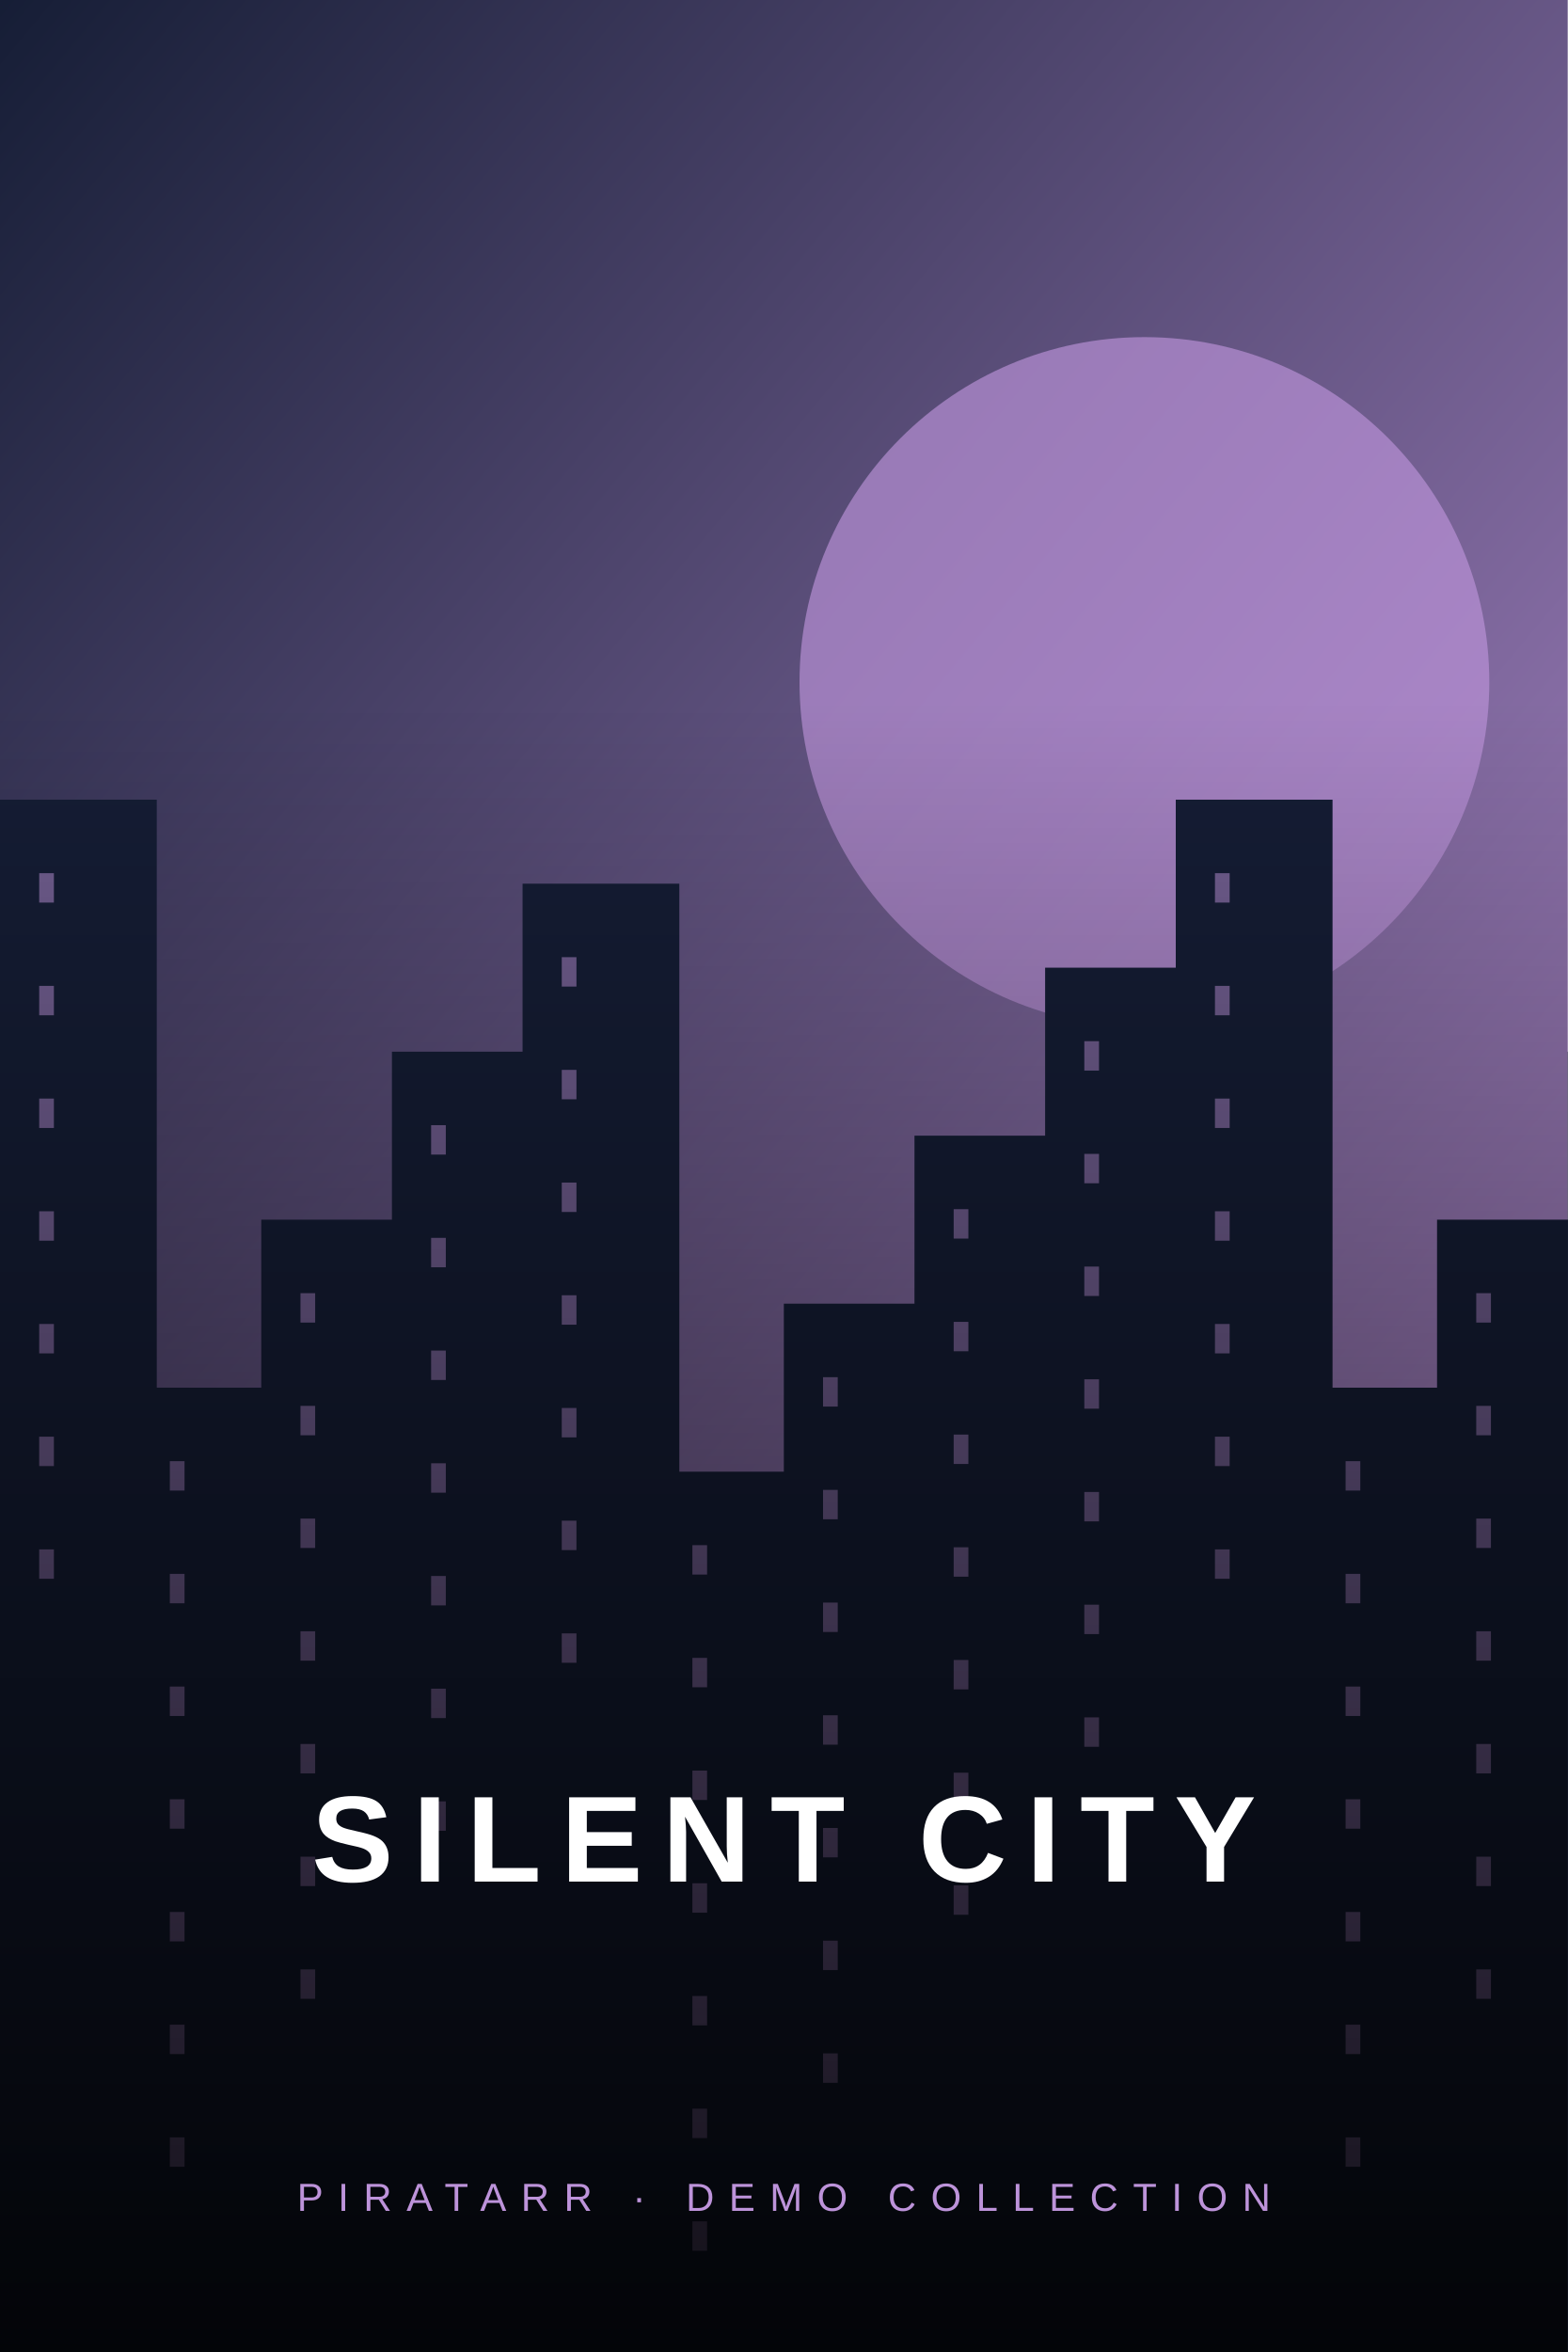
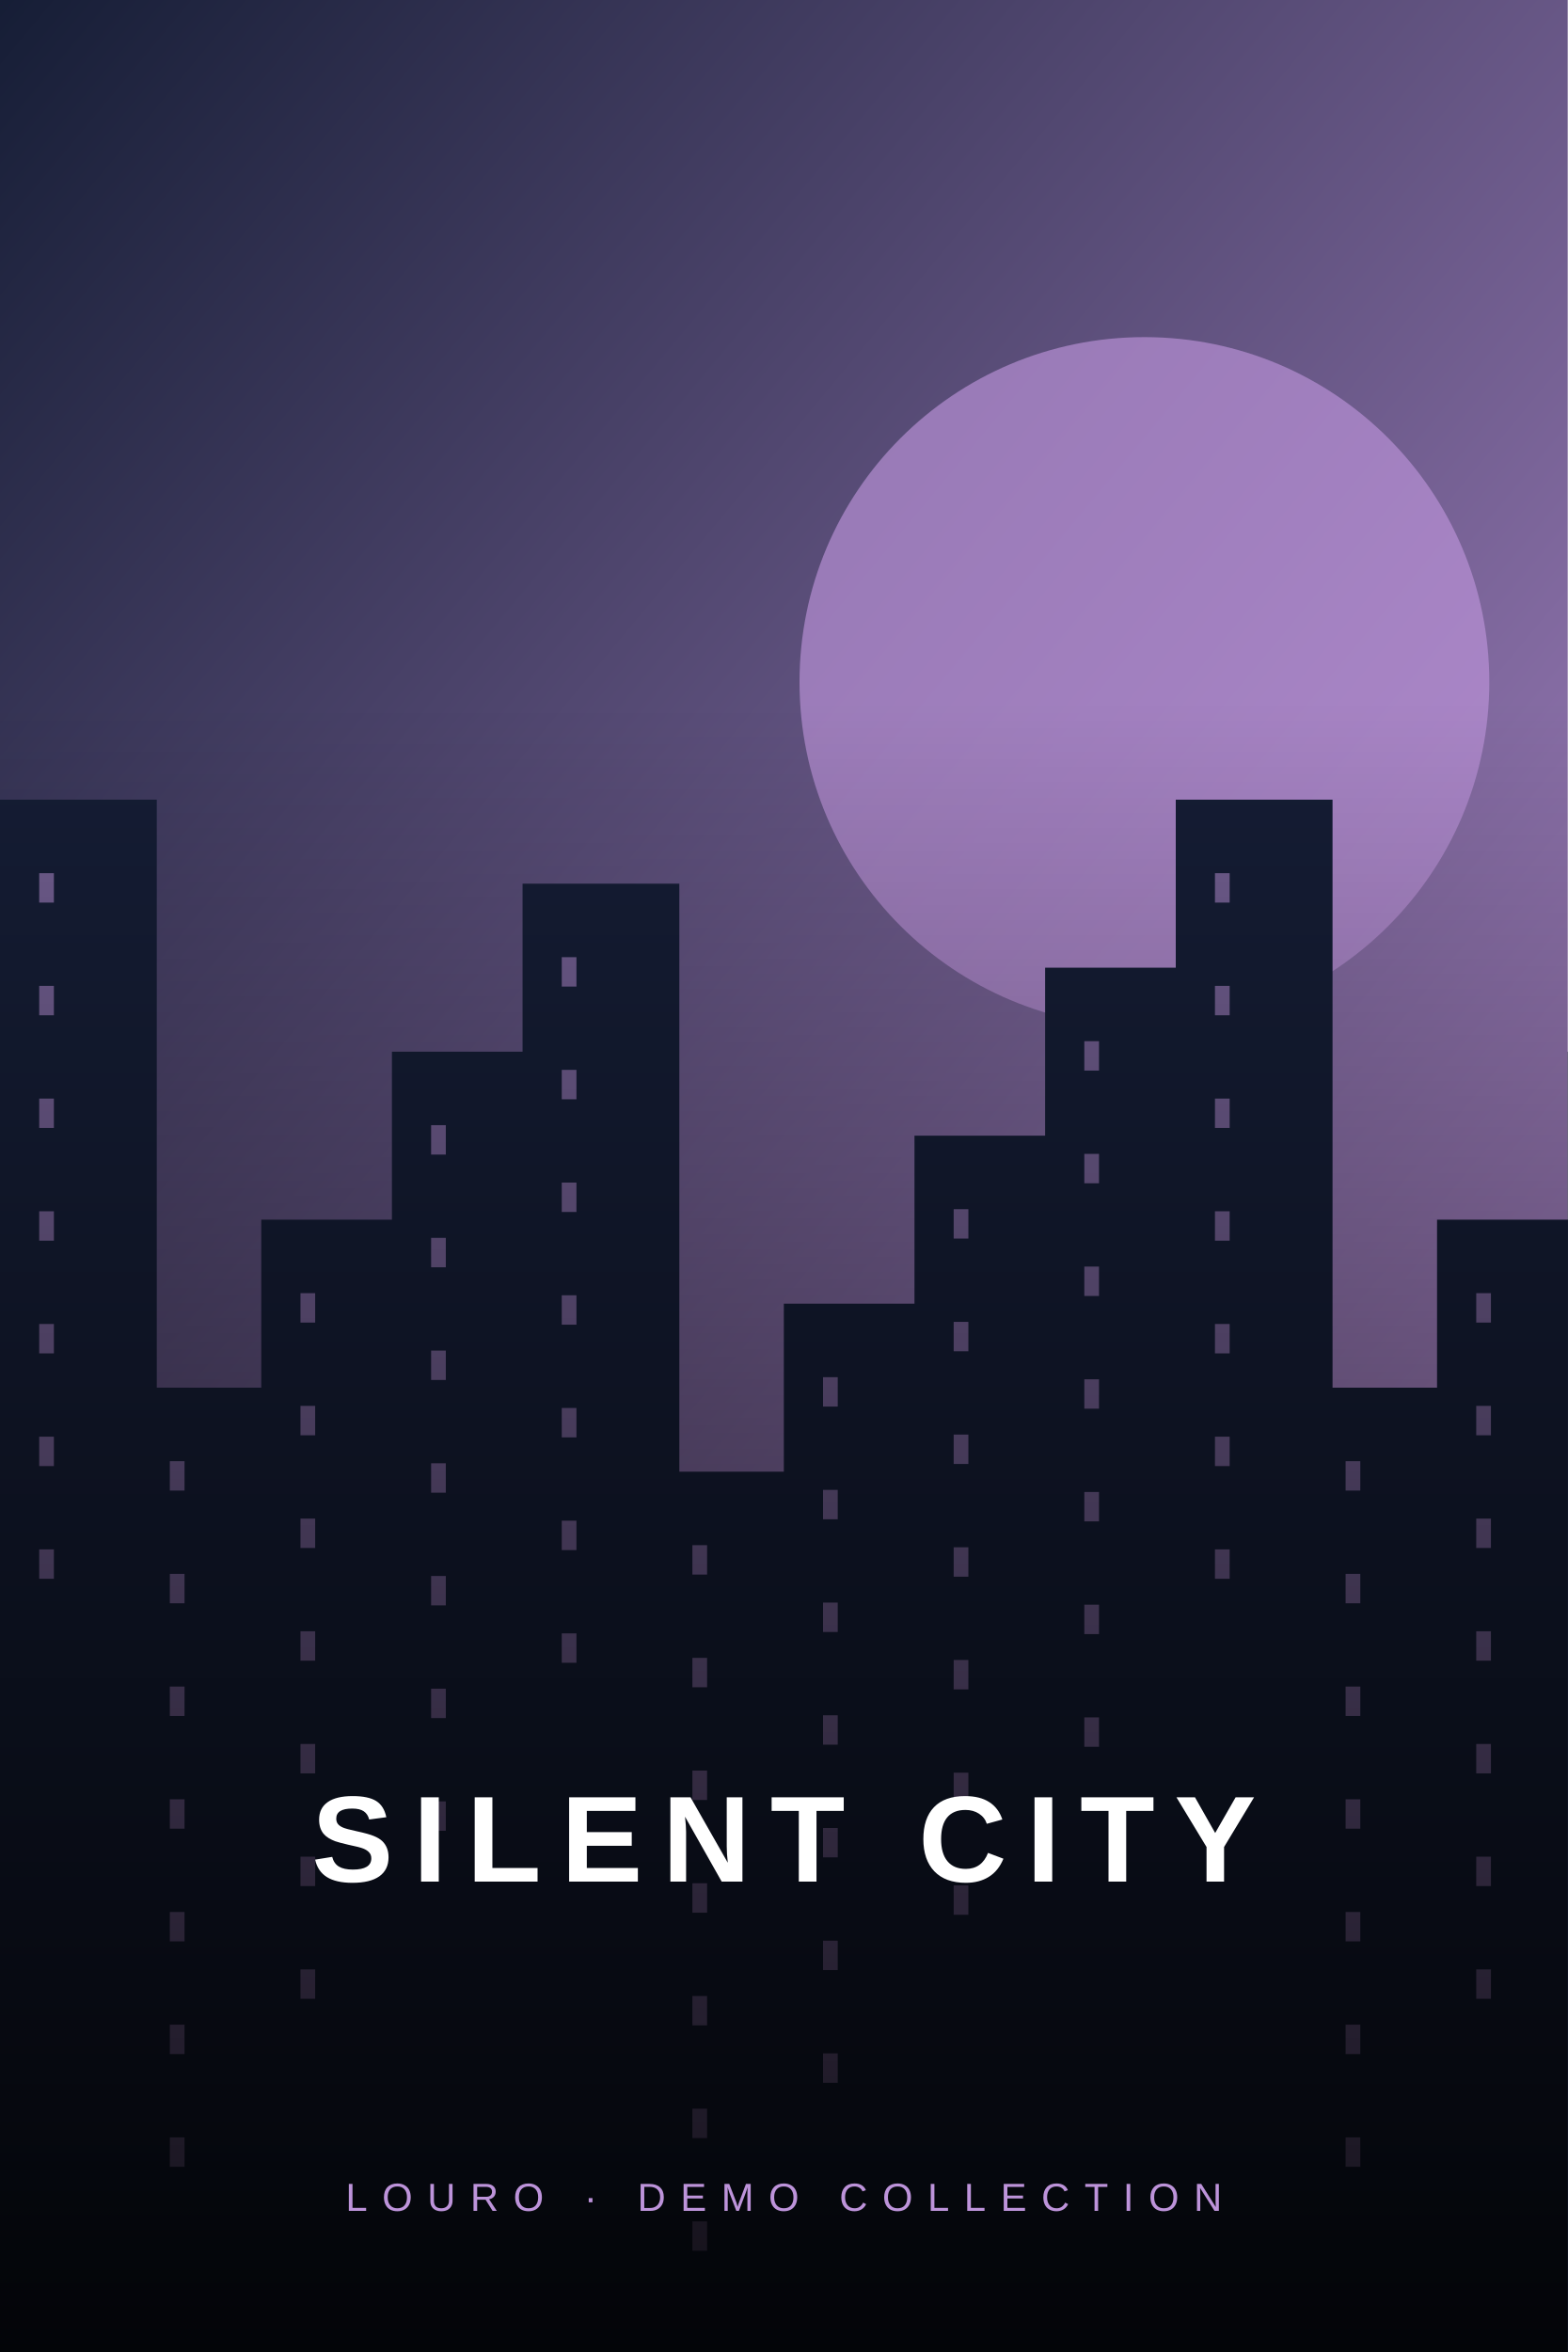
<svg xmlns="http://www.w3.org/2000/svg" viewBox="0 0 320 480" width="320" height="480">
  <defs>
    <linearGradient id="bg" x2="0.8" y2="1">
      <stop stop-color="#151d35" />
      <stop offset="1" stop-color="#bd93da" />
    </linearGradient>
    <radialGradient id="planet" cx=".3" cy=".25">
      <stop stop-color="#bd93da" />
      <stop offset="1" stop-color="#151d35" />
    </radialGradient>
    <linearGradient id="shade" x2="0" y2="1">
      <stop offset=".3" stop-color="#000" stop-opacity="0" />
      <stop offset="1" stop-color="#000" stop-opacity=".85" />
    </linearGradient>
  </defs>
  <path fill="url(#bg)" d="M0 0h320v480H0z" />
  <circle cx="233.6" cy="139.2" r="70.4" fill="#bd93da" opacity=".65" />
  <rect x="0.0" y="163.2" width="32.0" height="480" fill="#151d35" />
  <rect x="8.0" y="178.2" width="3" height="6" fill="#bd93da" opacity=".55" />
  <rect x="8.0" y="201.2" width="3" height="6" fill="#bd93da" opacity=".55" />
  <rect x="8.0" y="224.2" width="3" height="6" fill="#bd93da" opacity=".55" />
  <rect x="8.0" y="247.2" width="3" height="6" fill="#bd93da" opacity=".55" />
  <rect x="8.0" y="270.2" width="3" height="6" fill="#bd93da" opacity=".55" />
  <rect x="8.0" y="293.2" width="3" height="6" fill="#bd93da" opacity=".55" />
  <rect x="8.0" y="316.2" width="3" height="6" fill="#bd93da" opacity=".55" />
  <rect x="26.667" y="283.2" width="32.0" height="480" fill="#151d35" />
  <rect x="34.667" y="298.2" width="3" height="6" fill="#bd93da" opacity=".55" />
  <rect x="34.667" y="321.2" width="3" height="6" fill="#bd93da" opacity=".55" />
  <rect x="34.667" y="344.2" width="3" height="6" fill="#bd93da" opacity=".55" />
  <rect x="34.667" y="367.2" width="3" height="6" fill="#bd93da" opacity=".55" />
  <rect x="34.667" y="390.2" width="3" height="6" fill="#bd93da" opacity=".55" />
  <rect x="34.667" y="413.2" width="3" height="6" fill="#bd93da" opacity=".55" />
  <rect x="34.667" y="436.2" width="3" height="6" fill="#bd93da" opacity=".55" />
  <rect x="53.333" y="248.914" width="32.0" height="480" fill="#151d35" />
  <rect x="61.333" y="263.914" width="3" height="6" fill="#bd93da" opacity=".55" />
  <rect x="61.333" y="286.914" width="3" height="6" fill="#bd93da" opacity=".55" />
  <rect x="61.333" y="309.914" width="3" height="6" fill="#bd93da" opacity=".55" />
  <rect x="61.333" y="332.914" width="3" height="6" fill="#bd93da" opacity=".55" />
  <rect x="61.333" y="355.914" width="3" height="6" fill="#bd93da" opacity=".55" />
  <rect x="61.333" y="378.914" width="3" height="6" fill="#bd93da" opacity=".55" />
  <rect x="61.333" y="401.914" width="3" height="6" fill="#bd93da" opacity=".55" />
  <rect x="80.0" y="214.629" width="32.0" height="480" fill="#151d35" />
  <rect x="88.0" y="229.629" width="3" height="6" fill="#bd93da" opacity=".55" />
  <rect x="88.0" y="252.629" width="3" height="6" fill="#bd93da" opacity=".55" />
  <rect x="88.0" y="275.629" width="3" height="6" fill="#bd93da" opacity=".55" />
  <rect x="88.0" y="298.629" width="3" height="6" fill="#bd93da" opacity=".55" />
  <rect x="88.0" y="321.629" width="3" height="6" fill="#bd93da" opacity=".55" />
  <rect x="88.0" y="344.629" width="3" height="6" fill="#bd93da" opacity=".55" />
  <rect x="88.0" y="367.629" width="3" height="6" fill="#bd93da" opacity=".55" />
  <rect x="106.667" y="180.343" width="32.0" height="480" fill="#151d35" />
  <rect x="114.667" y="195.343" width="3" height="6" fill="#bd93da" opacity=".55" />
  <rect x="114.667" y="218.343" width="3" height="6" fill="#bd93da" opacity=".55" />
  <rect x="114.667" y="241.343" width="3" height="6" fill="#bd93da" opacity=".55" />
  <rect x="114.667" y="264.343" width="3" height="6" fill="#bd93da" opacity=".55" />
  <rect x="114.667" y="287.343" width="3" height="6" fill="#bd93da" opacity=".55" />
  <rect x="114.667" y="310.343" width="3" height="6" fill="#bd93da" opacity=".55" />
  <rect x="114.667" y="333.343" width="3" height="6" fill="#bd93da" opacity=".55" />
  <rect x="133.333" y="300.343" width="32.0" height="480" fill="#151d35" />
  <rect x="141.333" y="315.343" width="3" height="6" fill="#bd93da" opacity=".55" />
  <rect x="141.333" y="338.343" width="3" height="6" fill="#bd93da" opacity=".55" />
  <rect x="141.333" y="361.343" width="3" height="6" fill="#bd93da" opacity=".55" />
  <rect x="141.333" y="384.343" width="3" height="6" fill="#bd93da" opacity=".55" />
  <rect x="141.333" y="407.343" width="3" height="6" fill="#bd93da" opacity=".55" />
  <rect x="141.333" y="430.343" width="3" height="6" fill="#bd93da" opacity=".55" />
  <rect x="141.333" y="453.343" width="3" height="6" fill="#bd93da" opacity=".55" />
  <rect x="160.0" y="266.057" width="32.0" height="480" fill="#151d35" />
  <rect x="168.0" y="281.057" width="3" height="6" fill="#bd93da" opacity=".55" />
  <rect x="168.0" y="304.057" width="3" height="6" fill="#bd93da" opacity=".55" />
  <rect x="168.0" y="327.057" width="3" height="6" fill="#bd93da" opacity=".55" />
  <rect x="168.0" y="350.057" width="3" height="6" fill="#bd93da" opacity=".55" />
  <rect x="168.0" y="373.057" width="3" height="6" fill="#bd93da" opacity=".55" />
  <rect x="168.0" y="396.057" width="3" height="6" fill="#bd93da" opacity=".55" />
  <rect x="168.0" y="419.057" width="3" height="6" fill="#bd93da" opacity=".55" />
  <rect x="186.667" y="231.771" width="32.0" height="480" fill="#151d35" />
  <rect x="194.667" y="246.771" width="3" height="6" fill="#bd93da" opacity=".55" />
  <rect x="194.667" y="269.771" width="3" height="6" fill="#bd93da" opacity=".55" />
  <rect x="194.667" y="292.771" width="3" height="6" fill="#bd93da" opacity=".55" />
  <rect x="194.667" y="315.771" width="3" height="6" fill="#bd93da" opacity=".55" />
  <rect x="194.667" y="338.771" width="3" height="6" fill="#bd93da" opacity=".55" />
  <rect x="194.667" y="361.771" width="3" height="6" fill="#bd93da" opacity=".55" />
  <rect x="194.667" y="384.771" width="3" height="6" fill="#bd93da" opacity=".55" />
  <rect x="213.333" y="197.486" width="32.0" height="480" fill="#151d35" />
  <rect x="221.333" y="212.486" width="3" height="6" fill="#bd93da" opacity=".55" />
  <rect x="221.333" y="235.486" width="3" height="6" fill="#bd93da" opacity=".55" />
  <rect x="221.333" y="258.486" width="3" height="6" fill="#bd93da" opacity=".55" />
  <rect x="221.333" y="281.486" width="3" height="6" fill="#bd93da" opacity=".55" />
  <rect x="221.333" y="304.486" width="3" height="6" fill="#bd93da" opacity=".55" />
  <rect x="221.333" y="327.486" width="3" height="6" fill="#bd93da" opacity=".55" />
  <rect x="221.333" y="350.486" width="3" height="6" fill="#bd93da" opacity=".55" />
  <rect x="240.0" y="163.2" width="32.0" height="480" fill="#151d35" />
  <rect x="248.0" y="178.2" width="3" height="6" fill="#bd93da" opacity=".55" />
  <rect x="248.0" y="201.2" width="3" height="6" fill="#bd93da" opacity=".55" />
  <rect x="248.0" y="224.2" width="3" height="6" fill="#bd93da" opacity=".55" />
  <rect x="248.0" y="247.2" width="3" height="6" fill="#bd93da" opacity=".55" />
  <rect x="248.0" y="270.2" width="3" height="6" fill="#bd93da" opacity=".55" />
  <rect x="248.0" y="293.2" width="3" height="6" fill="#bd93da" opacity=".55" />
  <rect x="248.0" y="316.2" width="3" height="6" fill="#bd93da" opacity=".55" />
  <rect x="266.667" y="283.2" width="32.0" height="480" fill="#151d35" />
  <rect x="274.667" y="298.2" width="3" height="6" fill="#bd93da" opacity=".55" />
  <rect x="274.667" y="321.2" width="3" height="6" fill="#bd93da" opacity=".55" />
  <rect x="274.667" y="344.2" width="3" height="6" fill="#bd93da" opacity=".55" />
  <rect x="274.667" y="367.2" width="3" height="6" fill="#bd93da" opacity=".55" />
  <rect x="274.667" y="390.2" width="3" height="6" fill="#bd93da" opacity=".55" />
  <rect x="274.667" y="413.2" width="3" height="6" fill="#bd93da" opacity=".55" />
  <rect x="274.667" y="436.2" width="3" height="6" fill="#bd93da" opacity=".55" />
  <rect x="293.333" y="248.914" width="32.0" height="480" fill="#151d35" />
  <rect x="301.333" y="263.914" width="3" height="6" fill="#bd93da" opacity=".55" />
  <rect x="301.333" y="286.914" width="3" height="6" fill="#bd93da" opacity=".55" />
  <rect x="301.333" y="309.914" width="3" height="6" fill="#bd93da" opacity=".55" />
  <rect x="301.333" y="332.914" width="3" height="6" fill="#bd93da" opacity=".55" />
  <rect x="301.333" y="355.914" width="3" height="6" fill="#bd93da" opacity=".55" />
  <rect x="301.333" y="378.914" width="3" height="6" fill="#bd93da" opacity=".55" />
  <rect x="301.333" y="401.914" width="3" height="6" fill="#bd93da" opacity=".55" />
  <rect x="320.0" y="214.629" width="32.0" height="480" fill="#151d35" />
  <rect x="328.0" y="229.629" width="3" height="6" fill="#bd93da" opacity=".55" />
  <rect x="328.0" y="252.629" width="3" height="6" fill="#bd93da" opacity=".55" />
  <rect x="328.0" y="275.629" width="3" height="6" fill="#bd93da" opacity=".55" />
  <rect x="328.0" y="298.629" width="3" height="6" fill="#bd93da" opacity=".55" />
  <rect x="328.0" y="321.629" width="3" height="6" fill="#bd93da" opacity=".55" />
  <rect x="328.0" y="344.629" width="3" height="6" fill="#bd93da" opacity=".55" />
  <rect x="328.0" y="367.629" width="3" height="6" fill="#bd93da" opacity=".55" />
  <path fill="url(#shade)" d="M0 0h320v480H0z" />
  <text x="160.0" y="384.0" text-anchor="middle" fill="#fff" font-family="Arial,sans-serif" font-size="25" letter-spacing="4" font-weight="700">SILENT CITY</text>
-   <text x="160.0" y="451.2" text-anchor="middle" fill="#bd93da" font-family="Arial,sans-serif" font-size="8" letter-spacing="3">PIRATARR · DEMO COLLECTION</text>
+   <text x="160.0" y="451.2" text-anchor="middle" fill="#bd93da" font-family="Arial,sans-serif" font-size="8" letter-spacing="3">LOURO · DEMO COLLECTION</text>
</svg>
